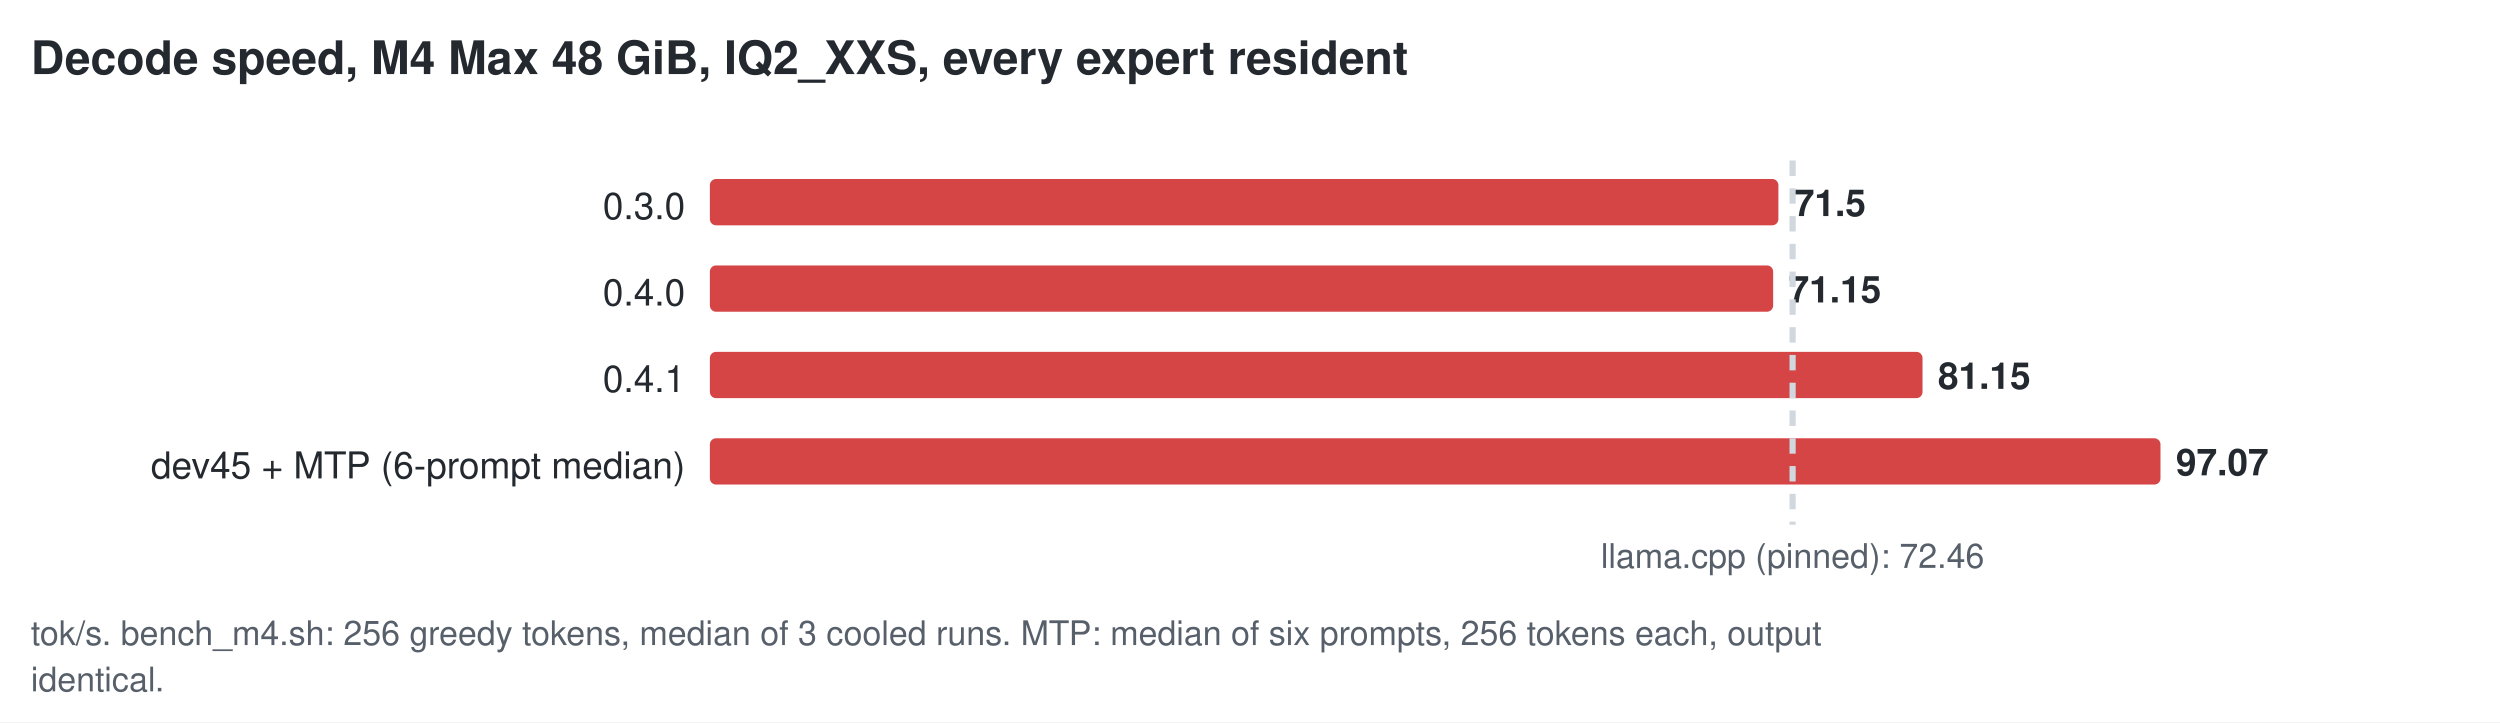
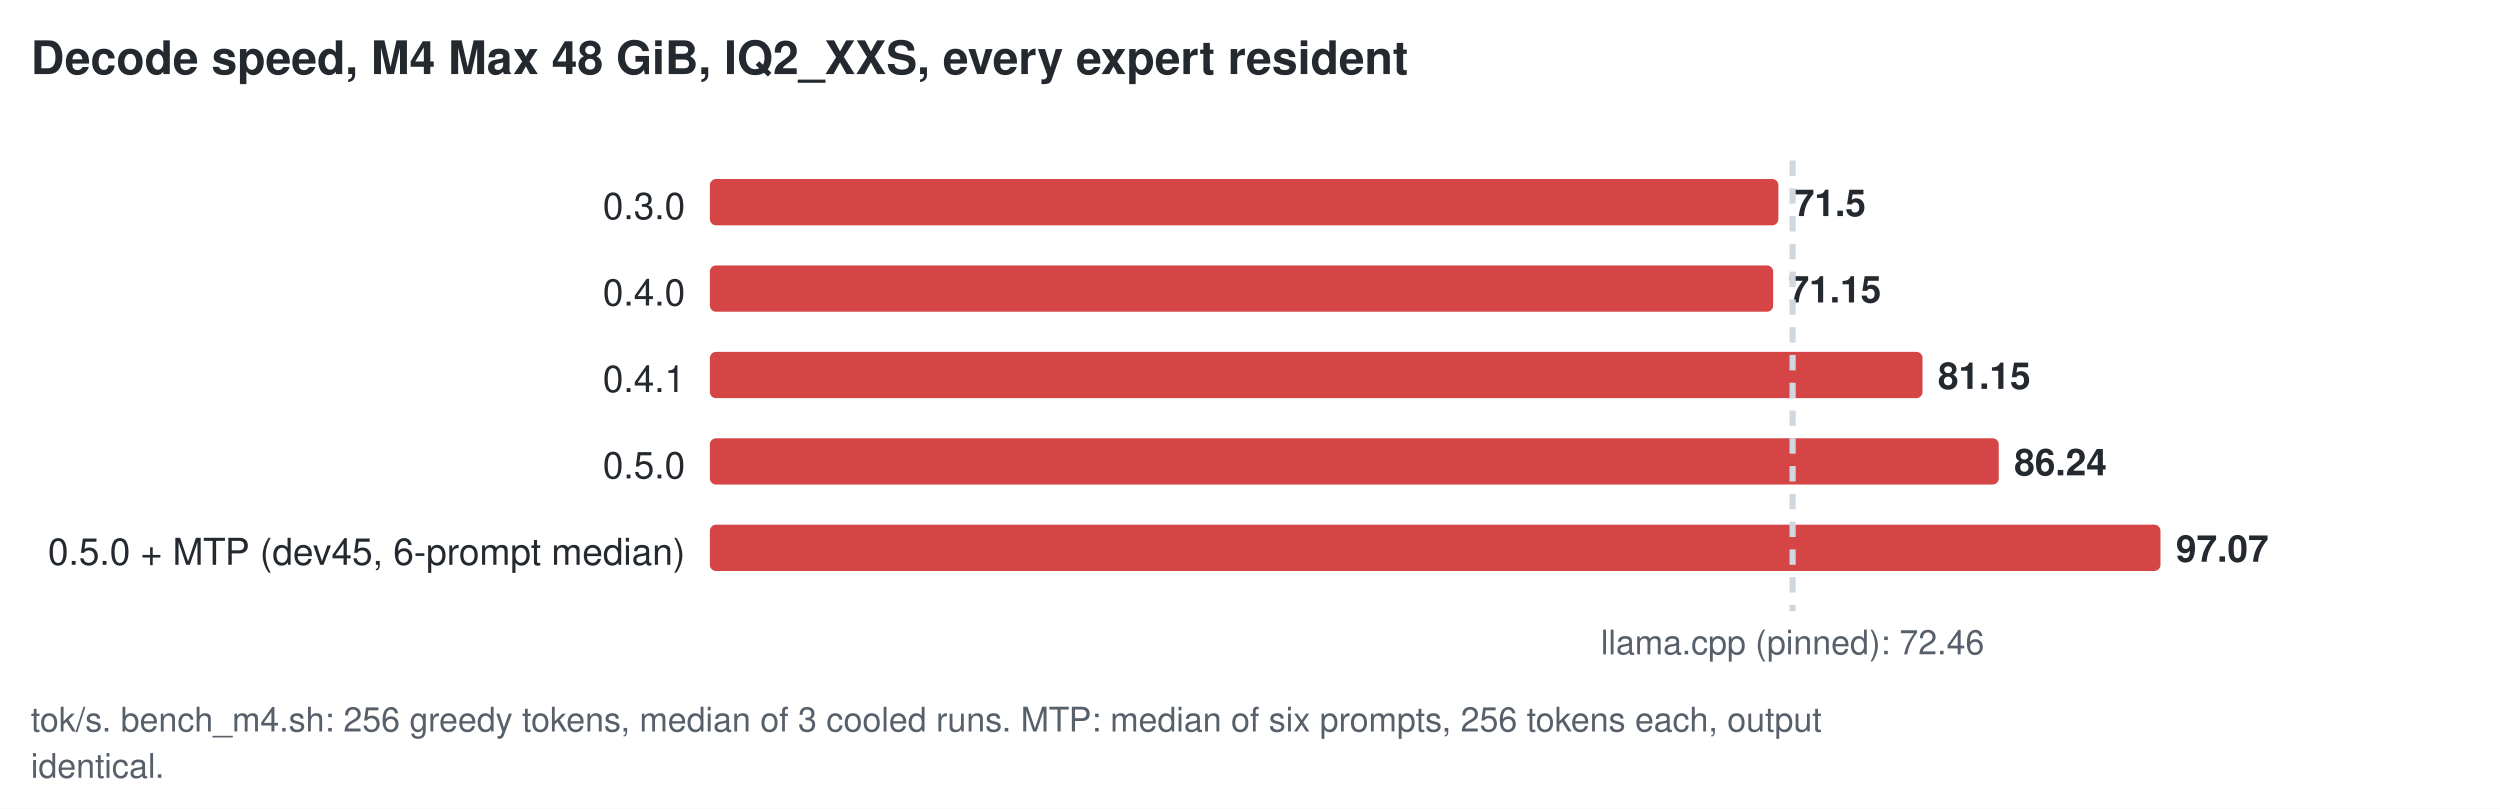
- <svg xmlns="http://www.w3.org/2000/svg" width="810" height="234" viewBox="0 0 810 234">
+ <svg xmlns="http://www.w3.org/2000/svg" width="810" height="262" viewBox="0 0 810 262">
  <style>.bg{fill:#ffffff}text{font-family:-apple-system,Helvetica,Arial,sans-serif;fill:#24292f}.t{font-size:15px;font-weight:600}.n{font-size:11px;fill:#57606a}.l{font-size:12px}.v{font-size:12px;font-weight:600}.g{stroke:#d0d7de}@media (prefers-color-scheme:dark){.bg{fill:#0d1117}text{fill:#e6edf3}.n{fill:#8d96a0}.g{stroke:#30363d}}</style>
-   <rect class="bg" width="810" height="234" />
+   <rect class="bg" width="810" height="262" />
  <text class="t" x="10" y="24">Decode speed, M4 Max 48 GiB, IQ2_XXS, every expert resident</text>
  <text class="l" x="222" y="71" text-anchor="end">0.3.0</text>
  <rect x="230" y="58" width="346.2" height="15" rx="2" fill="#d64545" />
  <text class="v" x="581.2" y="70">71.5</text>
  <text class="l" x="222" y="99" text-anchor="end">0.4.0</text>
  <rect x="230" y="86" width="344.5" height="15" rx="2" fill="#d64545" />
  <text class="v" x="579.5" y="98">71.15</text>
  <text class="l" x="222" y="127" text-anchor="end">0.4.1</text>
  <rect x="230" y="114" width="392.9" height="15" rx="2" fill="#d64545" />
  <text class="v" x="627.9" y="126">81.15</text>
-   <text class="l" x="222" y="155" text-anchor="end">dev45 + MTP (6-prompt median)</text>
-   <rect x="230" y="142" width="470.0" height="15" rx="2" fill="#d64545" />
-   <text class="v" x="705.0" y="154">97.07</text>
-   <line class="g" x1="580.8" y1="52" x2="580.8" y2="170" stroke-width="2" stroke-dasharray="5 4" />
-   <text class="n" x="580.8" y="184" text-anchor="middle">llama.cpp (pinned): 72.46</text>
-   <text class="n" x="10" y="209">tok/s. bench_m4.sh: 256 greedy tokens, median of 3 cooled runs. MTP: median of six prompts, 256 tokens each, output</text>
-   <text class="n" x="10" y="224">identical.</text>
+   <text class="l" x="222" y="155" text-anchor="end">0.5.0</text>
+   <rect x="230" y="142" width="417.6" height="15" rx="2" fill="#d64545" />
+   <text class="v" x="652.6" y="154">86.24</text>
+   <text class="l" x="222" y="183" text-anchor="end">0.5.0 + MTP (dev45, 6-prompt median)</text>
+   <rect x="230" y="170" width="470.0" height="15" rx="2" fill="#d64545" />
+   <text class="v" x="705.0" y="182">97.07</text>
+   <line class="g" x1="580.8" y1="52" x2="580.8" y2="198" stroke-width="2" stroke-dasharray="5 4" />
+   <text class="n" x="580.8" y="212" text-anchor="middle">llama.cpp (pinned): 72.46</text>
+   <text class="n" x="10" y="237">tok/s. bench_m4.sh: 256 greedy tokens, median of 3 cooled runs. MTP: median of six prompts, 256 tokens each, output</text>
+   <text class="n" x="10" y="252">identical.</text>
</svg>
